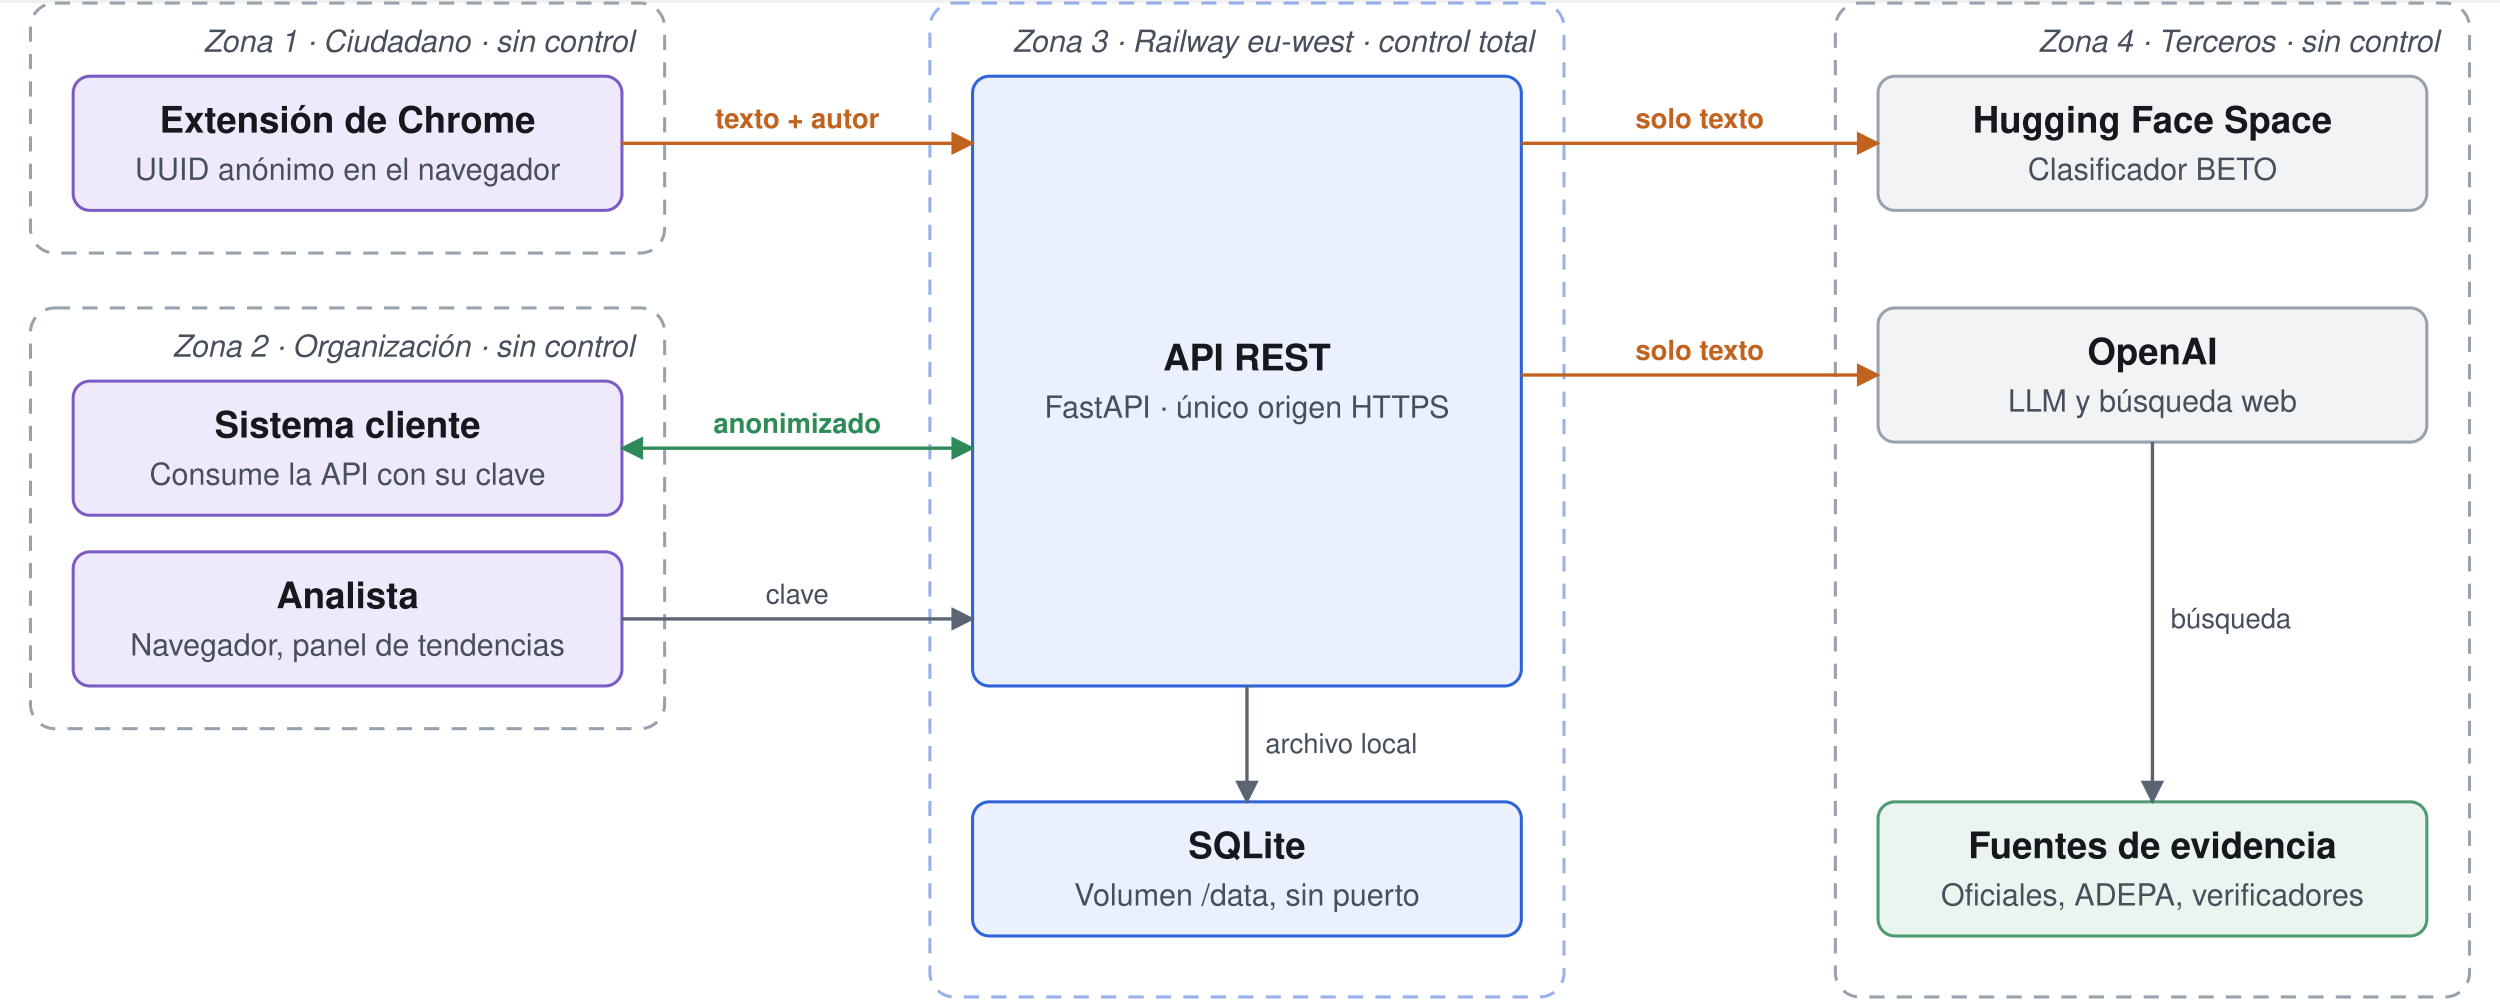
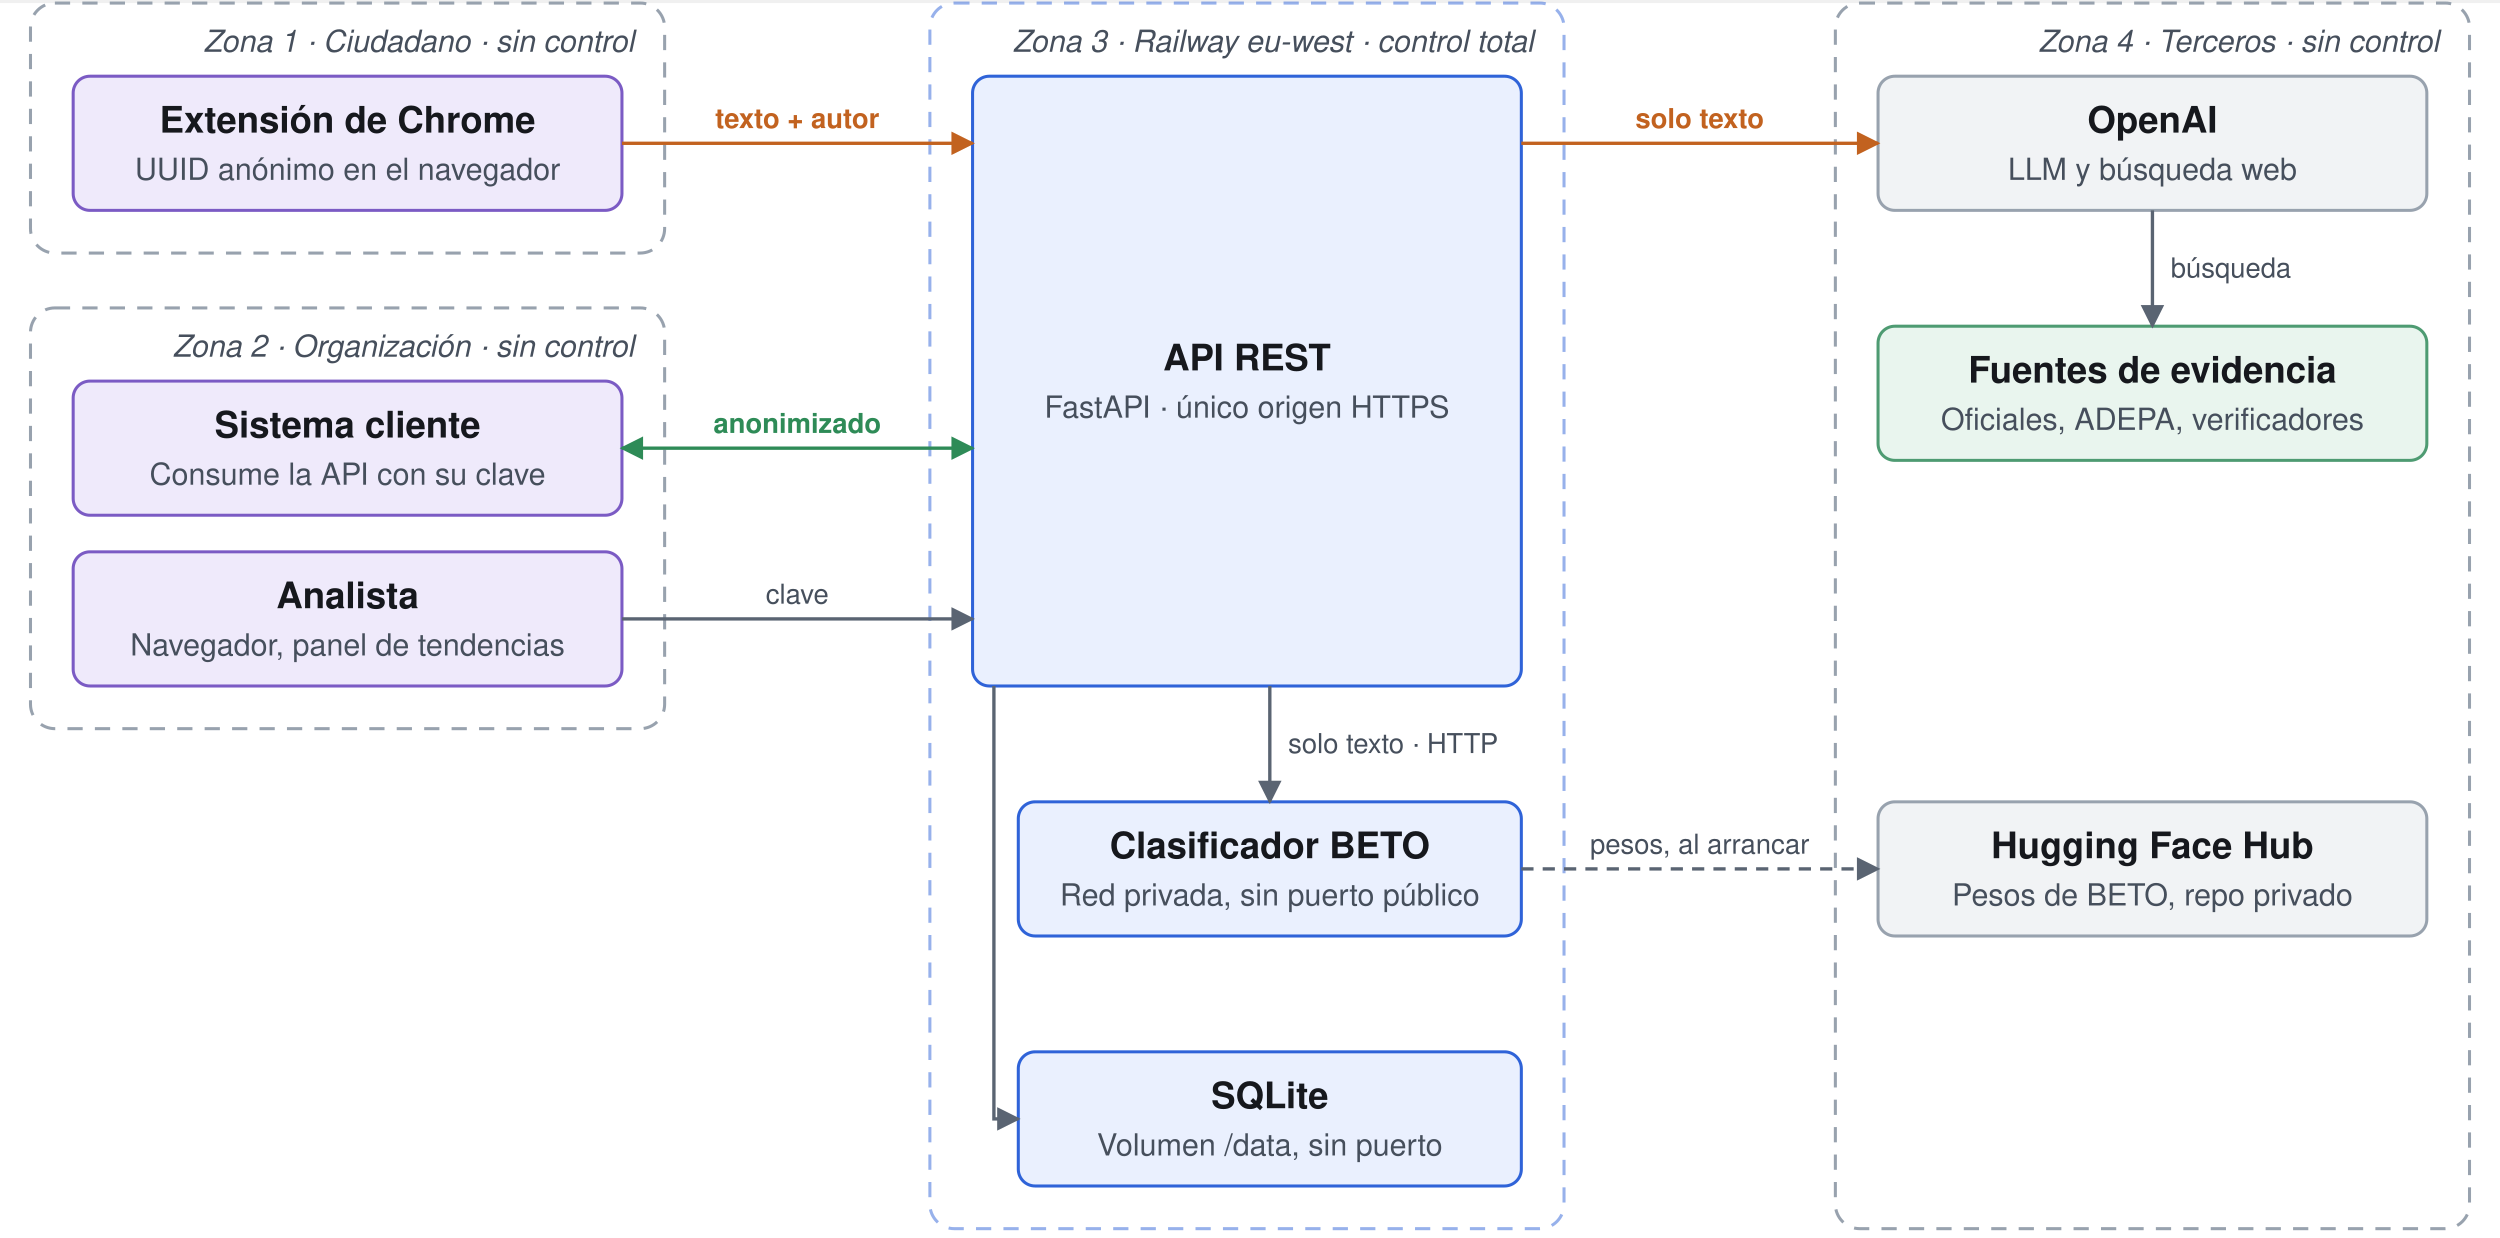
- <svg xmlns="http://www.w3.org/2000/svg" viewBox="0 -2 1640 660" width="1640" height="660" font-family="'Avenir Next','Segoe UI',system-ui,Helvetica,Arial,sans-serif">
+ <svg xmlns="http://www.w3.org/2000/svg" viewBox="0 -2 1640 812" width="1640" height="812" font-family="'Avenir Next','Segoe UI',system-ui,Helvetica,Arial,sans-serif">
  <style>
    .t{font-size:24px;font-weight:700;fill:#16181D;text-anchor:middle}
    .d{font-size:20px;fill:#464F5C;text-anchor:middle}
    .cl{font-size:20px;font-style:italic;fill:#464F5C;text-anchor:end}
    .c{fill:none;stroke:#2F63D8;stroke-width:2;stroke-dasharray:10 8;opacity:.5}
    .cz{fill:none;stroke:#98A2AE;stroke-width:2;stroke-dasharray:10 8}
    .dash{stroke-dasharray:8 6}
    .ag{fill:none;stroke:#5A6472;stroke-width:2.2;marker-end:url(#pg)}.lg{font-size:18px;fill:#464F5C}.ao{fill:none;stroke:#C2621F;stroke-width:2.2;marker-end:url(#po)}.lo{font-size:18px;fill:#C2621F;font-weight:600}.av{fill:none;stroke:#2E8B57;stroke-width:2.2;marker-end:url(#pv)}.lv{font-size:18px;fill:#2E8B57;font-weight:600}
  </style>
  <defs>
    <marker id="pg" viewBox="0 0 10 10" refX="9" refY="5" markerWidth="7" markerHeight="7" orient="auto-start-reverse">
      <path d="M0,0 L10,5 L0,10 z" fill="#5A6472" />
    </marker>
    <marker id="po" viewBox="0 0 10 10" refX="9" refY="5" markerWidth="7" markerHeight="7" orient="auto-start-reverse">
      <path d="M0,0 L10,5 L0,10 z" fill="#C2621F" />
    </marker>
    <marker id="pv" viewBox="0 0 10 10" refX="9" refY="5" markerWidth="7" markerHeight="7" orient="auto-start-reverse">
      <path d="M0,0 L10,5 L0,10 z" fill="#2E8B57" />
    </marker>
  </defs>
  <rect width="100%" height="100%" fill="#fff" />
  <rect x="20" y="0" width="416" height="164" rx="16" class="cz" />
  <text x="416" y="32" class="cl">Zona 1 · Ciudadano · sin control</text>
  <rect x="20" y="200" width="416" height="276" rx="16" class="cz" />
  <text x="416" y="232" class="cl">Zona 2 · Organización · sin control</text>
-   <rect x="610" y="0" width="416" height="652" rx="16" class="c" />
+   <rect x="610" y="0" width="416" height="804" rx="16" class="c" />
  <text x="1006" y="32" class="cl">Zona 3 · Railway eu-west · control total</text>
-   <rect x="1204" y="0" width="416" height="652" rx="16" class="cz" />
+   <rect x="1204" y="0" width="416" height="804" rx="16" class="cz" />
  <text x="1600" y="32" class="cl">Zona 4 · Terceros · sin control</text>
  <rect x="48" y="48" width="360" height="88" rx="11" fill="#EFEAFB" stroke="#7B5BC4" stroke-width="2" />
  <text x="228" y="85" class="t">Extensión de Chrome</text>
  <text x="228" y="116" class="d">UUID anónimo en el navegador</text>
  <rect x="48" y="248" width="360" height="88" rx="11" fill="#EFEAFB" stroke="#7B5BC4" stroke-width="2" />
  <text x="228" y="285" class="t">Sistema cliente</text>
  <text x="228" y="316" class="d">Consume la API con su clave</text>
  <rect x="48" y="360" width="360" height="88" rx="11" fill="#EFEAFB" stroke="#7B5BC4" stroke-width="2" />
  <text x="228" y="397" class="t">Analista</text>
  <text x="228" y="428" class="d">Navegador, panel de tendencias</text>
  <rect x="638" y="48" width="360" height="400" rx="11" fill="#EAF0FE" stroke="#2F63D8" stroke-width="2" />
  <text x="818" y="241" class="t">API REST</text>
  <text x="818" y="272" class="d">FastAPI · único origen HTTPS</text>
-   <rect x="638" y="524" width="360" height="88" rx="11" fill="#EAF0FE" stroke="#2F63D8" stroke-width="2" />
-   <text x="818" y="561" class="t">SQLite</text>
-   <text x="818" y="592" class="d">Volumen /data, sin puerto</text>
+   <rect x="668" y="524" width="330" height="88" rx="11" fill="#EAF0FE" stroke="#2F63D8" stroke-width="2" />
+   <text x="833" y="561" class="t">Clasificador BETO</text>
+   <text x="833" y="592" class="d">Red privada, sin puerto público</text>
+   <rect x="668" y="688" width="330" height="88" rx="11" fill="#EAF0FE" stroke="#2F63D8" stroke-width="2" />
+   <text x="833" y="725" class="t">SQLite</text>
+   <text x="833" y="756" class="d">Volumen /data, sin puerto</text>
  <rect x="1232" y="48" width="360" height="88" rx="11" fill="#F1F3F5" stroke="#98A2AE" stroke-width="2" />
-   <text x="1412" y="85" class="t">Hugging Face Space</text>
-   <text x="1412" y="116" class="d">Clasificador BETO</text>
-   <rect x="1232" y="200" width="360" height="88" rx="11" fill="#F1F3F5" stroke="#98A2AE" stroke-width="2" />
-   <text x="1412" y="237" class="t">OpenAI</text>
-   <text x="1412" y="268" class="d">LLM y búsqueda web</text>
-   <rect x="1232" y="524" width="360" height="88" rx="11" fill="#E9F5EE" stroke="#4E9B72" stroke-width="2" />
-   <text x="1412" y="561" class="t">Fuentes de evidencia</text>
-   <text x="1412" y="592" class="d">Oficiales, ADEPA, verificadores</text>
+   <text x="1412" y="85" class="t">OpenAI</text>
+   <text x="1412" y="116" class="d">LLM y búsqueda web</text>
+   <rect x="1232" y="212" width="360" height="88" rx="11" fill="#E9F5EE" stroke="#4E9B72" stroke-width="2" />
+   <text x="1412" y="249" class="t">Fuentes de evidencia</text>
+   <text x="1412" y="280" class="d">Oficiales, ADEPA, verificadores</text>
+   <rect x="1232" y="524" width="360" height="88" rx="11" fill="#F1F3F5" stroke="#98A2AE" stroke-width="2" />
+   <text x="1412" y="561" class="t">Hugging Face Hub</text>
+   <text x="1412" y="592" class="d">Pesos de BETO, repo privado</text>
  <polyline points="408,92 638,92" class="ao" />
  <text x="523" y="82" class="lo" text-anchor="middle">texto + autor</text>
  <polyline points="408,292 638,292" class="av" marker-start="url(#pv)" />
  <text x="523" y="282" class="lv" text-anchor="middle">anonimizado</text>
  <polyline points="408,404 638,404" class="ag" />
  <text x="523" y="394" class="lg" text-anchor="middle">clave</text>
  <polyline points="998,92 1232,92" class="ao" />
  <text x="1115" y="82" class="lo" text-anchor="middle">solo texto</text>
-   <polyline points="998,244 1232,244" class="ao" />
-   <text x="1115" y="234" class="lo" text-anchor="middle">solo texto</text>
-   <polyline points="818,448 818,524" class="ag" />
-   <text x="830" y="492" class="lg">archivo local</text>
-   <polyline points="1412,288 1412,524" class="ag" />
-   <text x="1424" y="410" class="lg">búsqueda</text>
+   <polyline points="1412,136 1412,212" class="ag" />
+   <text x="1424" y="180" class="lg">búsqueda</text>
+   <polyline points="833,448 833,524" class="ag" />
+   <text x="845" y="492" class="lg">solo texto · HTTP</text>
+   <polyline points="652,448 652,732 668,732" class="ag" />
+   <polyline points="998,568 1232,568" class="ag dash" />
+   <text x="1115" y="558" class="lg" text-anchor="middle">pesos, al arrancar</text>
</svg>
